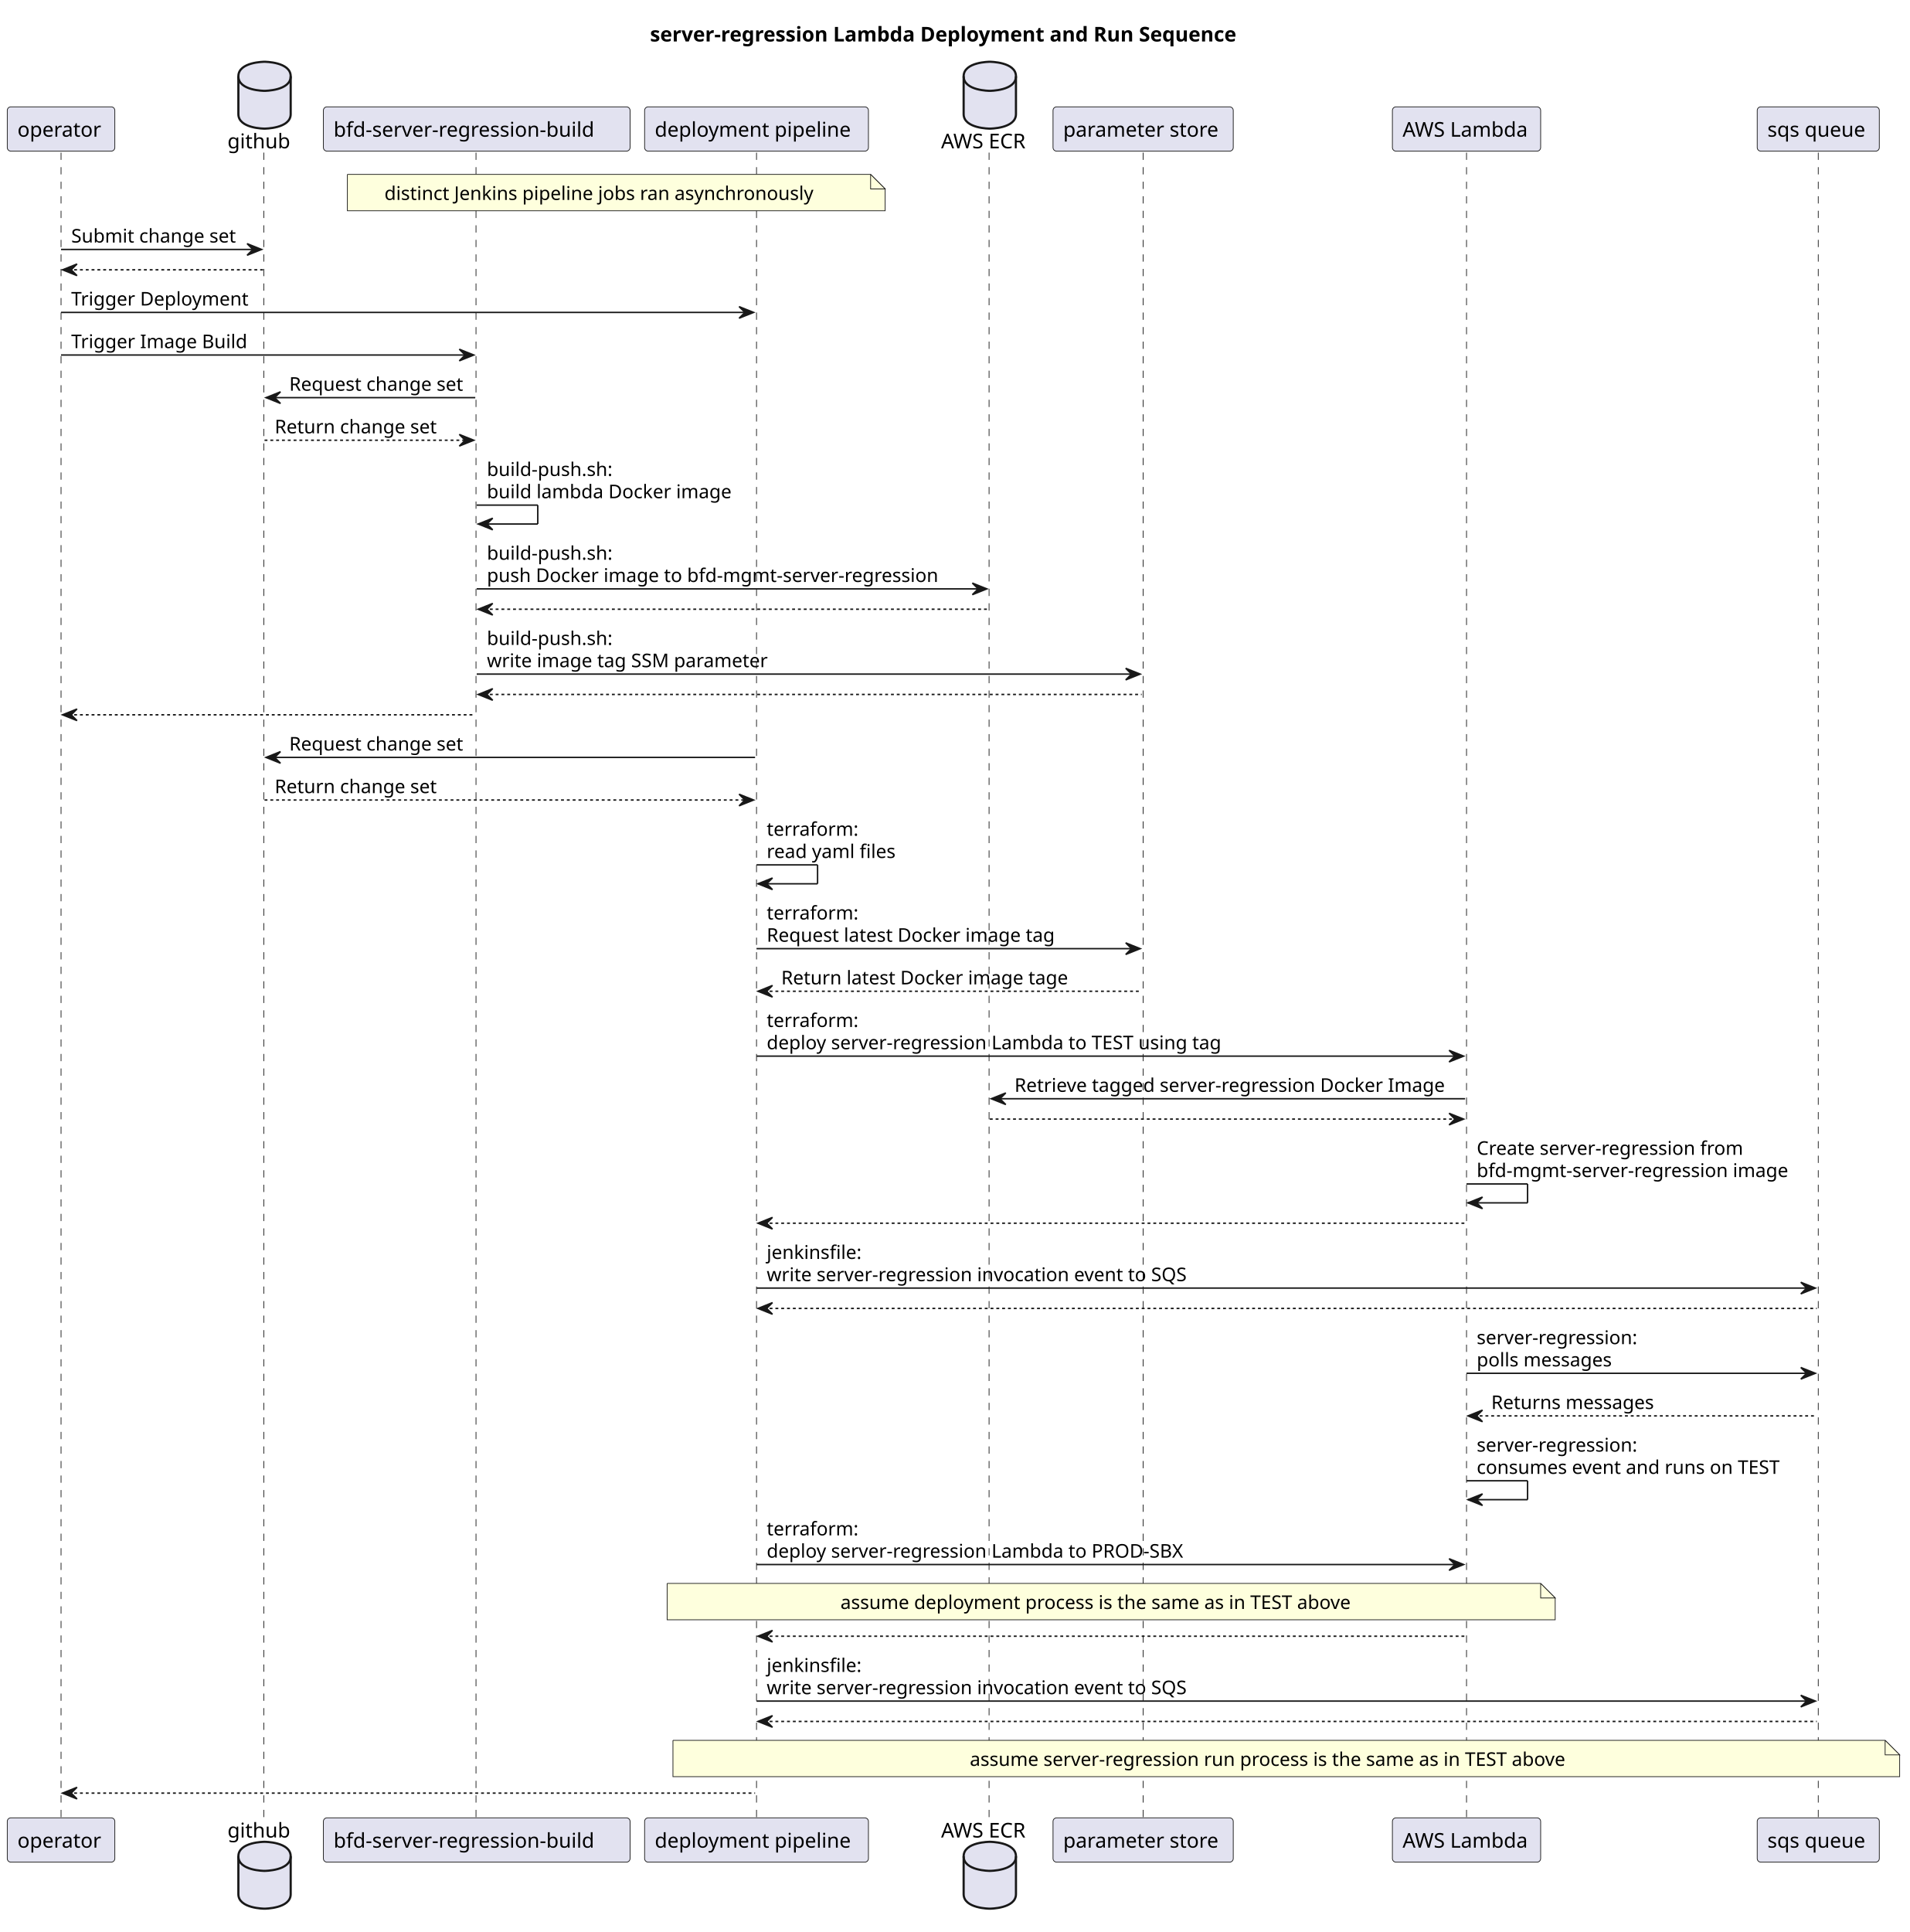
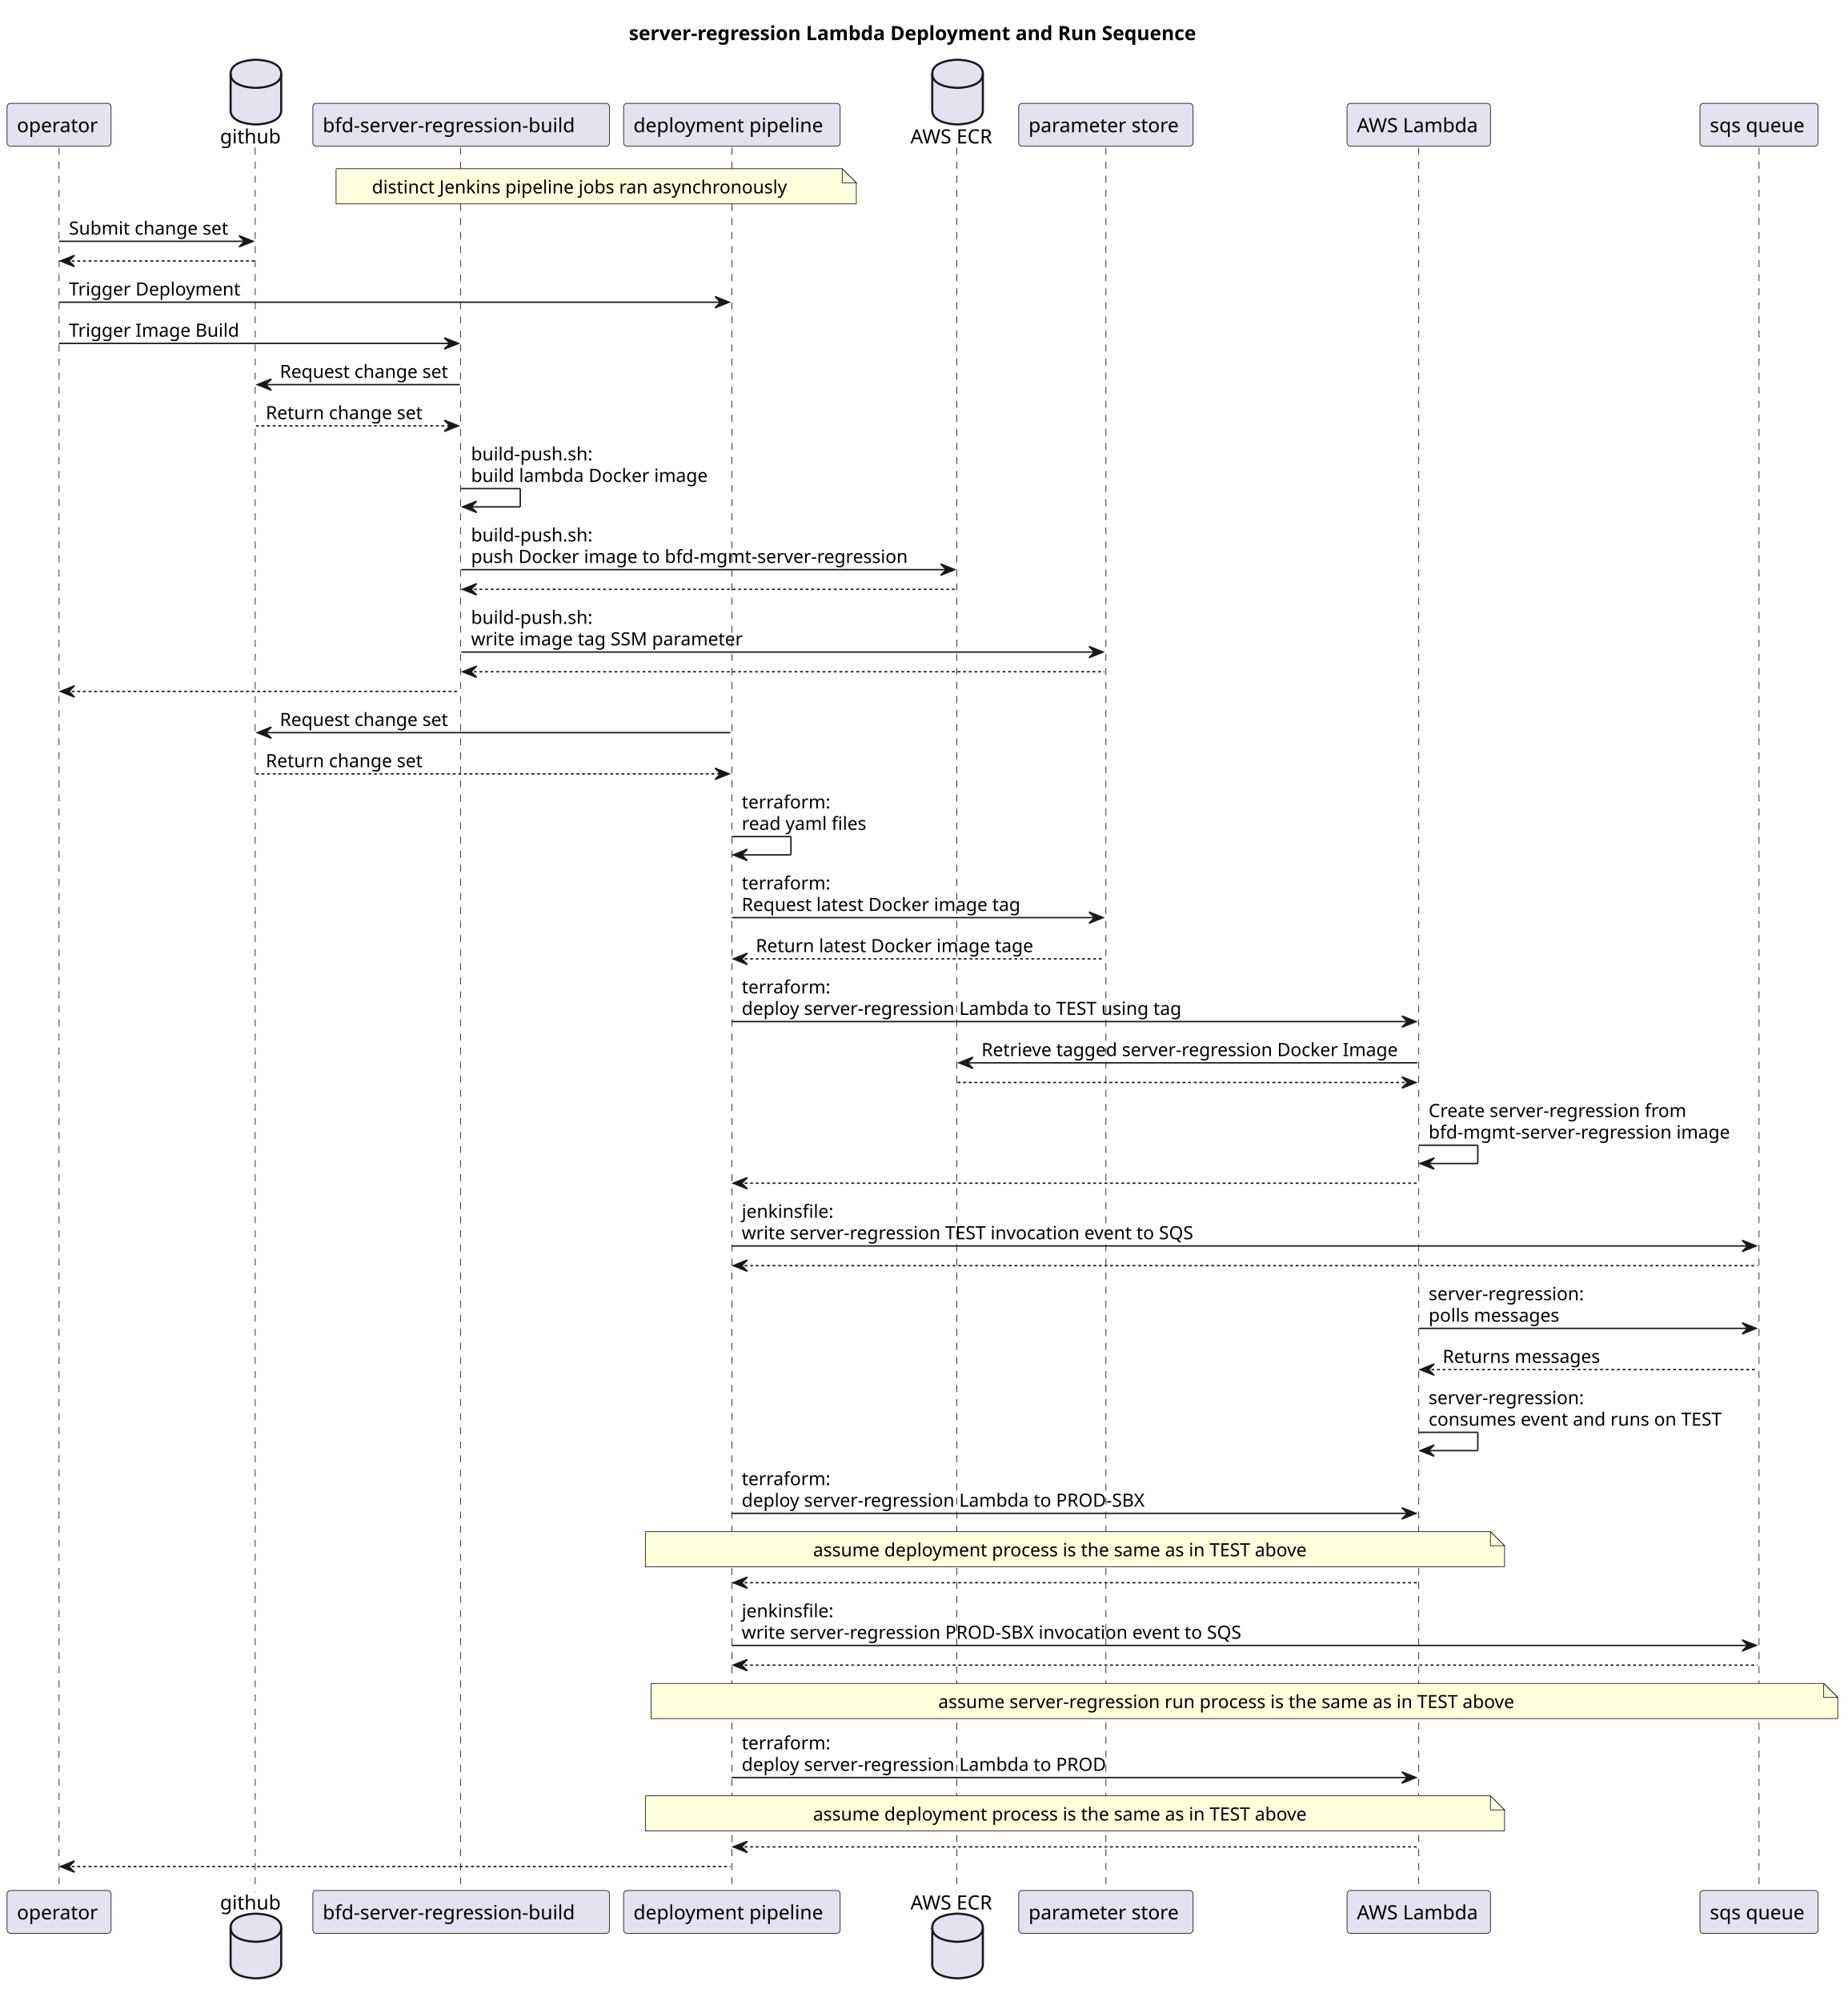
- <svg xmlns="http://www.w3.org/2000/svg" contentStyleType="text/css" height="1329px" preserveAspectRatio="none" style="width:1314px;height:1329px;background:#FFFFFF;" version="1.1" viewBox="0 0 1314 1329" width="1314px" zoomAndPan="magnify">
+ <svg xmlns="http://www.w3.org/2000/svg" contentStyleType="text/css" height="1423px" preserveAspectRatio="none" style="width:1314px;height:1423px;background:#FFFFFF;" version="1.1" viewBox="0 0 1314 1423" width="1314px" zoomAndPan="magnify">
  <defs />
  <g>
    <rect height="26.488" style="stroke:#00000000;stroke-width:1.0;fill:none;" width="427" x="442.25" y="10" />
    <text fill="#000000" font-family="sans-serif" font-size="14" font-weight="bold" lengthAdjust="spacing" textLength="417" x="447.25" y="28.535">server-regression Lambda Deployment and Run Sequence</text>
-     <line style="stroke:#181818;stroke-width:0.5;stroke-dasharray:5.0,5.0;" x1="42" x2="42" y1="104.977" y2="1251.467" />
-     <line style="stroke:#181818;stroke-width:0.5;stroke-dasharray:5.0,5.0;" x1="181.5" x2="181.5" y1="104.977" y2="1251.467" />
-     <line style="stroke:#181818;stroke-width:0.5;stroke-dasharray:5.0,5.0;" x1="327.5" x2="327.5" y1="104.977" y2="1251.467" />
-     <line style="stroke:#181818;stroke-width:0.5;stroke-dasharray:5.0,5.0;" x1="520.5" x2="520.5" y1="104.977" y2="1251.467" />
-     <line style="stroke:#181818;stroke-width:0.5;stroke-dasharray:5.0,5.0;" x1="680.5" x2="680.5" y1="104.977" y2="1251.467" />
-     <line style="stroke:#181818;stroke-width:0.5;stroke-dasharray:5.0,5.0;" x1="786.5" x2="786.5" y1="104.977" y2="1251.467" />
-     <line style="stroke:#181818;stroke-width:0.5;stroke-dasharray:5.0,5.0;" x1="1009" x2="1009" y1="104.977" y2="1251.467" />
-     <line style="stroke:#181818;stroke-width:0.5;stroke-dasharray:5.0,5.0;" x1="1251" x2="1251" y1="104.977" y2="1251.467" />
+     <line style="stroke:#181818;stroke-width:0.5;stroke-dasharray:5.0,5.0;" x1="42" x2="42" y1="104.977" y2="1345.398" />
+     <line style="stroke:#181818;stroke-width:0.5;stroke-dasharray:5.0,5.0;" x1="181.5" x2="181.5" y1="104.977" y2="1345.398" />
+     <line style="stroke:#181818;stroke-width:0.5;stroke-dasharray:5.0,5.0;" x1="327.5" x2="327.5" y1="104.977" y2="1345.398" />
+     <line style="stroke:#181818;stroke-width:0.5;stroke-dasharray:5.0,5.0;" x1="520.5" x2="520.5" y1="104.977" y2="1345.398" />
+     <line style="stroke:#181818;stroke-width:0.5;stroke-dasharray:5.0,5.0;" x1="680.5" x2="680.5" y1="104.977" y2="1345.398" />
+     <line style="stroke:#181818;stroke-width:0.5;stroke-dasharray:5.0,5.0;" x1="786.5" x2="786.5" y1="104.977" y2="1345.398" />
+     <line style="stroke:#181818;stroke-width:0.5;stroke-dasharray:5.0,5.0;" x1="1009" x2="1009" y1="104.977" y2="1345.398" />
+     <line style="stroke:#181818;stroke-width:0.5;stroke-dasharray:5.0,5.0;" x1="1251" x2="1251" y1="104.977" y2="1345.398" />
    <rect fill="#E2E2F0" height="30.488" rx="2.5" ry="2.5" style="stroke:#181818;stroke-width:0.5;" width="74" x="5" y="73.488" />
    <text fill="#000000" font-family="sans-serif" font-size="14" lengthAdjust="spacing" textLength="60" x="12" y="94.023">operator</text>
-     <rect fill="#E2E2F0" height="30.488" rx="2.5" ry="2.5" style="stroke:#181818;stroke-width:0.5;" width="74" x="5" y="1250.467" />
-     <text fill="#000000" font-family="sans-serif" font-size="14" lengthAdjust="spacing" textLength="60" x="12" y="1271.002">operator</text>
+     <rect fill="#E2E2F0" height="30.488" rx="2.5" ry="2.5" style="stroke:#181818;stroke-width:0.5;" width="74" x="5" y="1344.398" />
+     <text fill="#000000" font-family="sans-serif" font-size="14" lengthAdjust="spacing" textLength="60" x="12" y="1364.934">operator</text>
    <text fill="#000000" font-family="sans-serif" font-size="14" lengthAdjust="spacing" textLength="45" x="156.5" y="102.023">github</text>
    <path d="M164,52.488 C164,42.488 182,42.488 182,42.488 C182,42.488 200,42.488 200,52.488 L200,78.488 C200,88.488 182,88.488 182,88.488 C182,88.488 164,88.488 164,78.488 L164,52.488 " fill="#E2E2F0" style="stroke:#181818;stroke-width:1.5;" />
    <path d="M164,52.488 C164,62.488 182,62.488 182,62.488 C182,62.488 200,62.488 200,52.488 " fill="none" style="stroke:#181818;stroke-width:1.5;" />
-     <text fill="#000000" font-family="sans-serif" font-size="14" lengthAdjust="spacing" textLength="45" x="156.5" y="1264.002">github</text>
-     <path d="M164,1276.955 C164,1266.955 182,1266.955 182,1266.955 C182,1266.955 200,1266.955 200,1276.955 L200,1302.955 C200,1312.955 182,1312.955 182,1312.955 C182,1312.955 164,1312.955 164,1302.955 L164,1276.955 " fill="#E2E2F0" style="stroke:#181818;stroke-width:1.5;" />
-     <path d="M164,1276.955 C164,1286.955 182,1286.955 182,1286.955 C182,1286.955 200,1286.955 200,1276.955 " fill="none" style="stroke:#181818;stroke-width:1.5;" />
+     <text fill="#000000" font-family="sans-serif" font-size="14" lengthAdjust="spacing" textLength="45" x="156.5" y="1357.934">github</text>
+     <path d="M164,1370.887 C164,1360.887 182,1360.887 182,1360.887 C182,1360.887 200,1360.887 200,1370.887 L200,1396.887 C200,1406.887 182,1406.887 182,1406.887 C182,1406.887 164,1406.887 164,1396.887 L164,1370.887 " fill="#E2E2F0" style="stroke:#181818;stroke-width:1.5;" />
+     <path d="M164,1370.887 C164,1380.887 182,1380.887 182,1380.887 C182,1380.887 200,1380.887 200,1370.887 " fill="none" style="stroke:#181818;stroke-width:1.5;" />
    <rect fill="#E2E2F0" height="30.488" rx="2.5" ry="2.5" style="stroke:#181818;stroke-width:0.5;" width="211" x="222.5" y="73.488" />
    <text fill="#000000" font-family="sans-serif" font-size="14" lengthAdjust="spacing" textLength="197" x="229.5" y="94.023">bfd-server-regression-build</text>
-     <rect fill="#E2E2F0" height="30.488" rx="2.5" ry="2.5" style="stroke:#181818;stroke-width:0.5;" width="211" x="222.5" y="1250.467" />
-     <text fill="#000000" font-family="sans-serif" font-size="14" lengthAdjust="spacing" textLength="197" x="229.5" y="1271.002">bfd-server-regression-build</text>
+     <rect fill="#E2E2F0" height="30.488" rx="2.5" ry="2.5" style="stroke:#181818;stroke-width:0.5;" width="211" x="222.5" y="1344.398" />
+     <text fill="#000000" font-family="sans-serif" font-size="14" lengthAdjust="spacing" textLength="197" x="229.5" y="1364.934">bfd-server-regression-build</text>
    <rect fill="#E2E2F0" height="30.488" rx="2.5" ry="2.5" style="stroke:#181818;stroke-width:0.5;" width="154" x="443.5" y="73.488" />
    <text fill="#000000" font-family="sans-serif" font-size="14" lengthAdjust="spacing" textLength="140" x="450.5" y="94.023">deployment pipeline</text>
-     <rect fill="#E2E2F0" height="30.488" rx="2.5" ry="2.5" style="stroke:#181818;stroke-width:0.5;" width="154" x="443.5" y="1250.467" />
-     <text fill="#000000" font-family="sans-serif" font-size="14" lengthAdjust="spacing" textLength="140" x="450.5" y="1271.002">deployment pipeline</text>
+     <rect fill="#E2E2F0" height="30.488" rx="2.5" ry="2.5" style="stroke:#181818;stroke-width:0.5;" width="154" x="443.5" y="1344.398" />
+     <text fill="#000000" font-family="sans-serif" font-size="14" lengthAdjust="spacing" textLength="140" x="450.5" y="1364.934">deployment pipeline</text>
    <text fill="#000000" font-family="sans-serif" font-size="14" lengthAdjust="spacing" textLength="61" x="647.5" y="102.023">AWS ECR</text>
    <path d="M663,52.488 C663,42.488 681,42.488 681,42.488 C681,42.488 699,42.488 699,52.488 L699,78.488 C699,88.488 681,88.488 681,88.488 C681,88.488 663,88.488 663,78.488 L663,52.488 " fill="#E2E2F0" style="stroke:#181818;stroke-width:1.5;" />
    <path d="M663,52.488 C663,62.488 681,62.488 681,62.488 C681,62.488 699,62.488 699,52.488 " fill="none" style="stroke:#181818;stroke-width:1.5;" />
-     <text fill="#000000" font-family="sans-serif" font-size="14" lengthAdjust="spacing" textLength="61" x="647.5" y="1264.002">AWS ECR</text>
-     <path d="M663,1276.955 C663,1266.955 681,1266.955 681,1266.955 C681,1266.955 699,1266.955 699,1276.955 L699,1302.955 C699,1312.955 681,1312.955 681,1312.955 C681,1312.955 663,1312.955 663,1302.955 L663,1276.955 " fill="#E2E2F0" style="stroke:#181818;stroke-width:1.5;" />
-     <path d="M663,1276.955 C663,1286.955 681,1286.955 681,1286.955 C681,1286.955 699,1286.955 699,1276.955 " fill="none" style="stroke:#181818;stroke-width:1.5;" />
+     <text fill="#000000" font-family="sans-serif" font-size="14" lengthAdjust="spacing" textLength="61" x="647.5" y="1357.934">AWS ECR</text>
+     <path d="M663,1370.887 C663,1360.887 681,1360.887 681,1360.887 C681,1360.887 699,1360.887 699,1370.887 L699,1396.887 C699,1406.887 681,1406.887 681,1406.887 C681,1406.887 663,1406.887 663,1396.887 L663,1370.887 " fill="#E2E2F0" style="stroke:#181818;stroke-width:1.5;" />
+     <path d="M663,1370.887 C663,1380.887 681,1380.887 681,1380.887 C681,1380.887 699,1380.887 699,1370.887 " fill="none" style="stroke:#181818;stroke-width:1.5;" />
    <rect fill="#E2E2F0" height="30.488" rx="2.5" ry="2.5" style="stroke:#181818;stroke-width:0.5;" width="124" x="724.5" y="73.488" />
    <text fill="#000000" font-family="sans-serif" font-size="14" lengthAdjust="spacing" textLength="110" x="731.5" y="94.023">parameter store</text>
-     <rect fill="#E2E2F0" height="30.488" rx="2.5" ry="2.5" style="stroke:#181818;stroke-width:0.5;" width="124" x="724.5" y="1250.467" />
-     <text fill="#000000" font-family="sans-serif" font-size="14" lengthAdjust="spacing" textLength="110" x="731.5" y="1271.002">parameter store</text>
+     <rect fill="#E2E2F0" height="30.488" rx="2.5" ry="2.5" style="stroke:#181818;stroke-width:0.5;" width="124" x="724.5" y="1344.398" />
+     <text fill="#000000" font-family="sans-serif" font-size="14" lengthAdjust="spacing" textLength="110" x="731.5" y="1364.934">parameter store</text>
    <rect fill="#E2E2F0" height="30.488" rx="2.5" ry="2.5" style="stroke:#181818;stroke-width:0.5;" width="102" x="958" y="73.488" />
    <text fill="#000000" font-family="sans-serif" font-size="14" lengthAdjust="spacing" textLength="88" x="965" y="94.023">AWS Lambda</text>
-     <rect fill="#E2E2F0" height="30.488" rx="2.5" ry="2.5" style="stroke:#181818;stroke-width:0.5;" width="102" x="958" y="1250.467" />
-     <text fill="#000000" font-family="sans-serif" font-size="14" lengthAdjust="spacing" textLength="88" x="965" y="1271.002">AWS Lambda</text>
+     <rect fill="#E2E2F0" height="30.488" rx="2.5" ry="2.5" style="stroke:#181818;stroke-width:0.5;" width="102" x="958" y="1344.398" />
+     <text fill="#000000" font-family="sans-serif" font-size="14" lengthAdjust="spacing" textLength="88" x="965" y="1364.934">AWS Lambda</text>
    <rect fill="#E2E2F0" height="30.488" rx="2.5" ry="2.5" style="stroke:#181818;stroke-width:0.5;" width="84" x="1209" y="73.488" />
    <text fill="#000000" font-family="sans-serif" font-size="14" lengthAdjust="spacing" textLength="70" x="1216" y="94.023">sqs queue</text>
-     <rect fill="#E2E2F0" height="30.488" rx="2.5" ry="2.5" style="stroke:#181818;stroke-width:0.5;" width="84" x="1209" y="1250.467" />
-     <text fill="#000000" font-family="sans-serif" font-size="14" lengthAdjust="spacing" textLength="70" x="1216" y="1271.002">sqs queue</text>
+     <rect fill="#E2E2F0" height="30.488" rx="2.5" ry="2.5" style="stroke:#181818;stroke-width:0.5;" width="84" x="1209" y="1344.398" />
+     <text fill="#000000" font-family="sans-serif" font-size="14" lengthAdjust="spacing" textLength="70" x="1216" y="1364.934">sqs queue</text>
    <path d="M239,119.977 L239,144.977 L609,144.977 L609,129.977 L599,119.977 L239,119.977 " fill="#FEFFDD" style="stroke:#181818;stroke-width:0.5;" />
    <path d="M599,119.977 L599,129.977 L609,129.977 L599,119.977 " fill="#FEFFDD" style="stroke:#181818;stroke-width:0.5;" />
    <text fill="#000000" font-family="sans-serif" font-size="13" lengthAdjust="spacing" textLength="310" x="264.5" y="137.545">distinct Jenkins pipeline jobs ran asynchronously</text>
    <polygon fill="#181818" points="170,167.598,180,171.598,170,175.598,174,171.598" style="stroke:#181818;stroke-width:1.0;" />
    <line style="stroke:#181818;stroke-width:1.0;" x1="42" x2="176" y1="171.598" y2="171.598" />
    <text fill="#000000" font-family="sans-serif" font-size="13" lengthAdjust="spacing" textLength="116" x="49" y="166.856">Submit change set</text>
    <polygon fill="#181818" points="53,181.598,43,185.598,53,189.598,49,185.598" style="stroke:#181818;stroke-width:1.0;" />
    <line style="stroke:#181818;stroke-width:1.0;stroke-dasharray:2.0,2.0;" x1="47" x2="181" y1="185.598" y2="185.598" />
    <polygon fill="#181818" points="508.5,210.908,518.5,214.908,508.5,218.908,512.5,214.908" style="stroke:#181818;stroke-width:1.0;" />
    <line style="stroke:#181818;stroke-width:1.0;" x1="42" x2="514.5" y1="214.908" y2="214.908" />
    <text fill="#000000" font-family="sans-serif" font-size="13" lengthAdjust="spacing" textLength="125" x="49" y="210.166">Trigger Deployment</text>
    <polygon fill="#181818" points="316,240.219,326,244.219,316,248.219,320,244.219" style="stroke:#181818;stroke-width:1.0;" />
    <line style="stroke:#181818;stroke-width:1.0;" x1="42" x2="322" y1="244.219" y2="244.219" />
    <text fill="#000000" font-family="sans-serif" font-size="13" lengthAdjust="spacing" textLength="122" x="49" y="239.477">Trigger Image Build</text>
    <polygon fill="#181818" points="193,269.529,183,273.529,193,277.529,189,273.529" style="stroke:#181818;stroke-width:1.0;" />
    <line style="stroke:#181818;stroke-width:1.0;" x1="187" x2="327" y1="273.529" y2="273.529" />
    <text fill="#000000" font-family="sans-serif" font-size="13" lengthAdjust="spacing" textLength="122" x="199" y="268.787">Request change set</text>
    <polygon fill="#181818" points="316,298.84,326,302.84,316,306.84,320,302.84" style="stroke:#181818;stroke-width:1.0;" />
    <line style="stroke:#181818;stroke-width:1.0;stroke-dasharray:2.0,2.0;" x1="182" x2="322" y1="302.84" y2="302.84" />
    <text fill="#000000" font-family="sans-serif" font-size="13" lengthAdjust="spacing" textLength="113" x="189" y="298.098">Return change set</text>
    <line style="stroke:#181818;stroke-width:1.0;" x1="328" x2="370" y1="347.461" y2="347.461" />
    <line style="stroke:#181818;stroke-width:1.0;" x1="370" x2="370" y1="347.461" y2="360.461" />
    <line style="stroke:#181818;stroke-width:1.0;" x1="329" x2="370" y1="360.461" y2="360.461" />
    <polygon fill="#181818" points="339,356.461,329,360.461,339,364.461,335,360.461" style="stroke:#181818;stroke-width:1.0;" />
    <text fill="#000000" font-family="sans-serif" font-size="13" lengthAdjust="spacing" textLength="94" x="335" y="327.408">build-push.sh:</text>
    <text fill="#000000" font-family="sans-serif" font-size="13" lengthAdjust="spacing" textLength="173" x="335" y="342.719">build lambda Docker image</text>
    <polygon fill="#181818" points="669,401.082,679,405.082,669,409.082,673,405.082" style="stroke:#181818;stroke-width:1.0;" />
    <line style="stroke:#181818;stroke-width:1.0;" x1="328" x2="675" y1="405.082" y2="405.082" />
    <text fill="#000000" font-family="sans-serif" font-size="13" lengthAdjust="spacing" textLength="94" x="335" y="385.029">build-push.sh:</text>
    <text fill="#000000" font-family="sans-serif" font-size="13" lengthAdjust="spacing" textLength="329" x="335" y="400.34">push Docker image to bfd-mgmt-server-regression</text>
    <polygon fill="#181818" points="339,415.082,329,419.082,339,423.082,335,419.082" style="stroke:#181818;stroke-width:1.0;" />
    <line style="stroke:#181818;stroke-width:1.0;stroke-dasharray:2.0,2.0;" x1="333" x2="680" y1="419.082" y2="419.082" />
    <polygon fill="#181818" points="774.5,459.703,784.5,463.703,774.5,467.703,778.5,463.703" style="stroke:#181818;stroke-width:1.0;" />
    <line style="stroke:#181818;stroke-width:1.0;" x1="328" x2="780.5" y1="463.703" y2="463.703" />
    <text fill="#000000" font-family="sans-serif" font-size="13" lengthAdjust="spacing" textLength="94" x="335" y="443.65">build-push.sh:</text>
    <text fill="#000000" font-family="sans-serif" font-size="13" lengthAdjust="spacing" textLength="193" x="335" y="458.961">write image tag SSM parameter</text>
    <polygon fill="#181818" points="339,473.703,329,477.703,339,481.703,335,477.703" style="stroke:#181818;stroke-width:1.0;" />
    <line style="stroke:#181818;stroke-width:1.0;stroke-dasharray:2.0,2.0;" x1="333" x2="785.5" y1="477.703" y2="477.703" />
    <polygon fill="#181818" points="53,487.703,43,491.703,53,495.703,49,491.703" style="stroke:#181818;stroke-width:1.0;" />
    <line style="stroke:#181818;stroke-width:1.0;stroke-dasharray:2.0,2.0;" x1="47" x2="327" y1="491.703" y2="491.703" />
    <polygon fill="#181818" points="193,517.014,183,521.014,193,525.014,189,521.014" style="stroke:#181818;stroke-width:1.0;" />
    <line style="stroke:#181818;stroke-width:1.0;" x1="187" x2="519.5" y1="521.014" y2="521.014" />
    <text fill="#000000" font-family="sans-serif" font-size="13" lengthAdjust="spacing" textLength="122" x="199" y="516.271">Request change set</text>
    <polygon fill="#181818" points="508.5,546.324,518.5,550.324,508.5,554.324,512.5,550.324" style="stroke:#181818;stroke-width:1.0;" />
    <line style="stroke:#181818;stroke-width:1.0;stroke-dasharray:2.0,2.0;" x1="182" x2="514.5" y1="550.324" y2="550.324" />
    <text fill="#000000" font-family="sans-serif" font-size="13" lengthAdjust="spacing" textLength="113" x="189" y="545.582">Return change set</text>
    <line style="stroke:#181818;stroke-width:1.0;" x1="520.5" x2="562.5" y1="594.945" y2="594.945" />
    <line style="stroke:#181818;stroke-width:1.0;" x1="562.5" x2="562.5" y1="594.945" y2="607.945" />
    <line style="stroke:#181818;stroke-width:1.0;" x1="521.5" x2="562.5" y1="607.945" y2="607.945" />
    <polygon fill="#181818" points="531.5,603.945,521.5,607.945,531.5,611.945,527.5,607.945" style="stroke:#181818;stroke-width:1.0;" />
    <text fill="#000000" font-family="sans-serif" font-size="13" lengthAdjust="spacing" textLength="63" x="527.5" y="574.893">terraform:</text>
    <text fill="#000000" font-family="sans-serif" font-size="13" lengthAdjust="spacing" textLength="92" x="527.5" y="590.203">read yaml files</text>
    <polygon fill="#181818" points="774.5,648.566,784.5,652.566,774.5,656.566,778.5,652.566" style="stroke:#181818;stroke-width:1.0;" />
    <line style="stroke:#181818;stroke-width:1.0;" x1="520.5" x2="780.5" y1="652.566" y2="652.566" />
    <text fill="#000000" font-family="sans-serif" font-size="13" lengthAdjust="spacing" textLength="63" x="527.5" y="632.514">terraform:</text>
    <text fill="#000000" font-family="sans-serif" font-size="13" lengthAdjust="spacing" textLength="204" x="527.5" y="647.824">Request latest Docker image tag</text>
    <polygon fill="#181818" points="531.5,677.877,521.5,681.877,531.5,685.877,527.5,681.877" style="stroke:#181818;stroke-width:1.0;" />
    <line style="stroke:#181818;stroke-width:1.0;stroke-dasharray:2.0,2.0;" x1="525.5" x2="785.5" y1="681.877" y2="681.877" />
    <text fill="#000000" font-family="sans-serif" font-size="13" lengthAdjust="spacing" textLength="202" x="537.5" y="677.135">Return latest Docker image tage</text>
    <polygon fill="#181818" points="997,722.498,1007,726.498,997,730.498,1001,726.498" style="stroke:#181818;stroke-width:1.0;" />
    <line style="stroke:#181818;stroke-width:1.0;" x1="520.5" x2="1003" y1="726.498" y2="726.498" />
    <text fill="#000000" font-family="sans-serif" font-size="13" lengthAdjust="spacing" textLength="63" x="527.5" y="706.445">terraform:</text>
    <text fill="#000000" font-family="sans-serif" font-size="13" lengthAdjust="spacing" textLength="325" x="527.5" y="721.756">deploy server-regression Lambda to TEST using tag</text>
    <polygon fill="#181818" points="692,751.809,682,755.809,692,759.809,688,755.809" style="stroke:#181818;stroke-width:1.0;" />
    <line style="stroke:#181818;stroke-width:1.0;" x1="686" x2="1008" y1="755.809" y2="755.809" />
    <text fill="#000000" font-family="sans-serif" font-size="13" lengthAdjust="spacing" textLength="304" x="698" y="751.066">Retrieve tagged server-regression Docker Image</text>
    <polygon fill="#181818" points="997,765.809,1007,769.809,997,773.809,1001,769.809" style="stroke:#181818;stroke-width:1.0;" />
    <line style="stroke:#181818;stroke-width:1.0;stroke-dasharray:2.0,2.0;" x1="681" x2="1003" y1="769.809" y2="769.809" />
    <line style="stroke:#181818;stroke-width:1.0;" x1="1009" x2="1051" y1="814.43" y2="814.43" />
    <line style="stroke:#181818;stroke-width:1.0;" x1="1051" x2="1051" y1="814.43" y2="827.43" />
    <line style="stroke:#181818;stroke-width:1.0;" x1="1010" x2="1051" y1="827.43" y2="827.43" />
    <polygon fill="#181818" points="1020,823.43,1010,827.43,1020,831.43,1016,827.43" style="stroke:#181818;stroke-width:1.0;" />
    <text fill="#000000" font-family="sans-serif" font-size="13" lengthAdjust="spacing" textLength="190" x="1016" y="794.377">Create server-regression from</text>
    <text fill="#000000" font-family="sans-serif" font-size="13" lengthAdjust="spacing" textLength="228" x="1016" y="809.688">bfd-mgmt-server-regression image</text>
    <polygon fill="#181818" points="531.5,837.43,521.5,841.43,531.5,845.43,527.5,841.43" style="stroke:#181818;stroke-width:1.0;" />
    <line style="stroke:#181818;stroke-width:1.0;stroke-dasharray:2.0,2.0;" x1="525.5" x2="1008" y1="841.43" y2="841.43" />
    <polygon fill="#181818" points="1239,882.051,1249,886.051,1239,890.051,1243,886.051" style="stroke:#181818;stroke-width:1.0;" />
    <line style="stroke:#181818;stroke-width:1.0;" x1="520.5" x2="1245" y1="886.051" y2="886.051" />
    <text fill="#000000" font-family="sans-serif" font-size="13" lengthAdjust="spacing" textLength="70" x="527.5" y="865.998">jenkinsfile:</text>
-     <text fill="#000000" font-family="sans-serif" font-size="13" lengthAdjust="spacing" textLength="300" x="527.5" y="881.309">write server-regression invocation event to SQS</text>
+     <text fill="#000000" font-family="sans-serif" font-size="13" lengthAdjust="spacing" textLength="334" x="527.5" y="881.309">write server-regression TEST invocation event to SQS</text>
    <polygon fill="#181818" points="531.5,896.051,521.5,900.051,531.5,904.051,527.5,900.051" style="stroke:#181818;stroke-width:1.0;" />
    <line style="stroke:#181818;stroke-width:1.0;stroke-dasharray:2.0,2.0;" x1="525.5" x2="1250" y1="900.051" y2="900.051" />
    <polygon fill="#181818" points="1239,940.672,1249,944.672,1239,948.672,1243,944.672" style="stroke:#181818;stroke-width:1.0;" />
    <line style="stroke:#181818;stroke-width:1.0;" x1="1009" x2="1245" y1="944.672" y2="944.672" />
    <text fill="#000000" font-family="sans-serif" font-size="13" lengthAdjust="spacing" textLength="116" x="1016" y="924.619">server-regression:</text>
    <text fill="#000000" font-family="sans-serif" font-size="13" lengthAdjust="spacing" textLength="97" x="1016" y="939.93">polls messages</text>
    <polygon fill="#181818" points="1020,969.982,1010,973.982,1020,977.982,1016,973.982" style="stroke:#181818;stroke-width:1.0;" />
    <line style="stroke:#181818;stroke-width:1.0;stroke-dasharray:2.0,2.0;" x1="1014" x2="1250" y1="973.982" y2="973.982" />
    <text fill="#000000" font-family="sans-serif" font-size="13" lengthAdjust="spacing" textLength="114" x="1026" y="969.24">Returns messages</text>
    <line style="stroke:#181818;stroke-width:1.0;" x1="1009" x2="1051" y1="1018.604" y2="1018.604" />
    <line style="stroke:#181818;stroke-width:1.0;" x1="1051" x2="1051" y1="1018.604" y2="1031.603" />
    <line style="stroke:#181818;stroke-width:1.0;" x1="1010" x2="1051" y1="1031.603" y2="1031.603" />
    <polygon fill="#181818" points="1020,1027.603,1010,1031.603,1020,1035.603,1016,1031.603" style="stroke:#181818;stroke-width:1.0;" />
    <text fill="#000000" font-family="sans-serif" font-size="13" lengthAdjust="spacing" textLength="116" x="1016" y="998.551">server-regression:</text>
    <text fill="#000000" font-family="sans-serif" font-size="13" lengthAdjust="spacing" textLength="215" x="1016" y="1013.861">consumes event and runs on TEST</text>
    <polygon fill="#181818" points="997,1072.225,1007,1076.225,997,1080.225,1001,1076.225" style="stroke:#181818;stroke-width:1.0;" />
    <line style="stroke:#181818;stroke-width:1.0;" x1="520.5" x2="1003" y1="1076.225" y2="1076.225" />
    <text fill="#000000" font-family="sans-serif" font-size="13" lengthAdjust="spacing" textLength="63" x="527.5" y="1056.172">terraform:</text>
    <text fill="#000000" font-family="sans-serif" font-size="13" lengthAdjust="spacing" textLength="297" x="527.5" y="1071.482">deploy server-regression Lambda to PROD-SBX</text>
    <path d="M459,1089.225 L459,1114.225 L1070,1114.225 L1070,1099.225 L1060,1089.225 L459,1089.225 " fill="#FEFFDD" style="stroke:#181818;stroke-width:0.5;" />
    <path d="M1060,1089.225 L1060,1099.225 L1070,1099.225 L1060,1089.225 " fill="#FEFFDD" style="stroke:#181818;stroke-width:0.5;" />
    <text fill="#000000" font-family="sans-serif" font-size="13" lengthAdjust="spacing" textLength="364" x="578.25" y="1106.793">assume deployment process is the same as in TEST above</text>
    <polygon fill="#181818" points="531.5,1121.535,521.5,1125.535,531.5,1129.535,527.5,1125.535" style="stroke:#181818;stroke-width:1.0;" />
    <line style="stroke:#181818;stroke-width:1.0;stroke-dasharray:2.0,2.0;" x1="525.5" x2="1008" y1="1125.535" y2="1125.535" />
    <polygon fill="#181818" points="1239,1166.156,1249,1170.156,1239,1174.156,1243,1170.156" style="stroke:#181818;stroke-width:1.0;" />
    <line style="stroke:#181818;stroke-width:1.0;" x1="520.5" x2="1245" y1="1170.156" y2="1170.156" />
    <text fill="#000000" font-family="sans-serif" font-size="13" lengthAdjust="spacing" textLength="70" x="527.5" y="1150.103">jenkinsfile:</text>
-     <text fill="#000000" font-family="sans-serif" font-size="13" lengthAdjust="spacing" textLength="300" x="527.5" y="1165.414">write server-regression invocation event to SQS</text>
+     <text fill="#000000" font-family="sans-serif" font-size="13" lengthAdjust="spacing" textLength="369" x="527.5" y="1165.414">write server-regression PROD-SBX invocation event to SQS</text>
    <polygon fill="#181818" points="531.5,1180.156,521.5,1184.156,531.5,1188.156,527.5,1184.156" style="stroke:#181818;stroke-width:1.0;" />
    <line style="stroke:#181818;stroke-width:1.0;stroke-dasharray:2.0,2.0;" x1="525.5" x2="1250" y1="1184.156" y2="1184.156" />
    <path d="M463,1197.156 L463,1222.156 L1307,1222.156 L1307,1207.156 L1297,1197.156 L463,1197.156 " fill="#FEFFDD" style="stroke:#181818;stroke-width:0.5;" />
    <path d="M1297,1197.156 L1297,1207.156 L1307,1207.156 L1297,1197.156 " fill="#FEFFDD" style="stroke:#181818;stroke-width:0.5;" />
    <text fill="#000000" font-family="sans-serif" font-size="13" lengthAdjust="spacing" textLength="427" x="667.25" y="1214.725">assume server-regression run process is the same as in TEST above</text>
-     <polygon fill="#181818" points="53,1229.467,43,1233.467,53,1237.467,49,1233.467" style="stroke:#181818;stroke-width:1.0;" />
-     <line style="stroke:#181818;stroke-width:1.0;stroke-dasharray:2.0,2.0;" x1="47" x2="519.5" y1="1233.467" y2="1233.467" />
+     <polygon fill="#181818" points="997,1260.088,1007,1264.088,997,1268.088,1001,1264.088" style="stroke:#181818;stroke-width:1.0;" />
+     <line style="stroke:#181818;stroke-width:1.0;" x1="520.5" x2="1003" y1="1264.088" y2="1264.088" />
+     <text fill="#000000" font-family="sans-serif" font-size="13" lengthAdjust="spacing" textLength="63" x="527.5" y="1244.035">terraform:</text>
+     <text fill="#000000" font-family="sans-serif" font-size="13" lengthAdjust="spacing" textLength="267" x="527.5" y="1259.346">deploy server-regression Lambda to PROD</text>
+     <path d="M459,1277.088 L459,1302.088 L1070,1302.088 L1070,1287.088 L1060,1277.088 L459,1277.088 " fill="#FEFFDD" style="stroke:#181818;stroke-width:0.5;" />
+     <path d="M1060,1277.088 L1060,1287.088 L1070,1287.088 L1060,1277.088 " fill="#FEFFDD" style="stroke:#181818;stroke-width:0.5;" />
+     <text fill="#000000" font-family="sans-serif" font-size="13" lengthAdjust="spacing" textLength="364" x="578.25" y="1294.656">assume deployment process is the same as in TEST above</text>
+     <polygon fill="#181818" points="531.5,1309.398,521.5,1313.398,531.5,1317.398,527.5,1313.398" style="stroke:#181818;stroke-width:1.0;" />
+     <line style="stroke:#181818;stroke-width:1.0;stroke-dasharray:2.0,2.0;" x1="525.5" x2="1008" y1="1313.398" y2="1313.398" />
+     <polygon fill="#181818" points="53,1323.398,43,1327.398,53,1331.398,49,1327.398" style="stroke:#181818;stroke-width:1.0;" />
+     <line style="stroke:#181818;stroke-width:1.0;stroke-dasharray:2.0,2.0;" x1="47" x2="519.5" y1="1327.398" y2="1327.398" />
  </g>
</svg>
